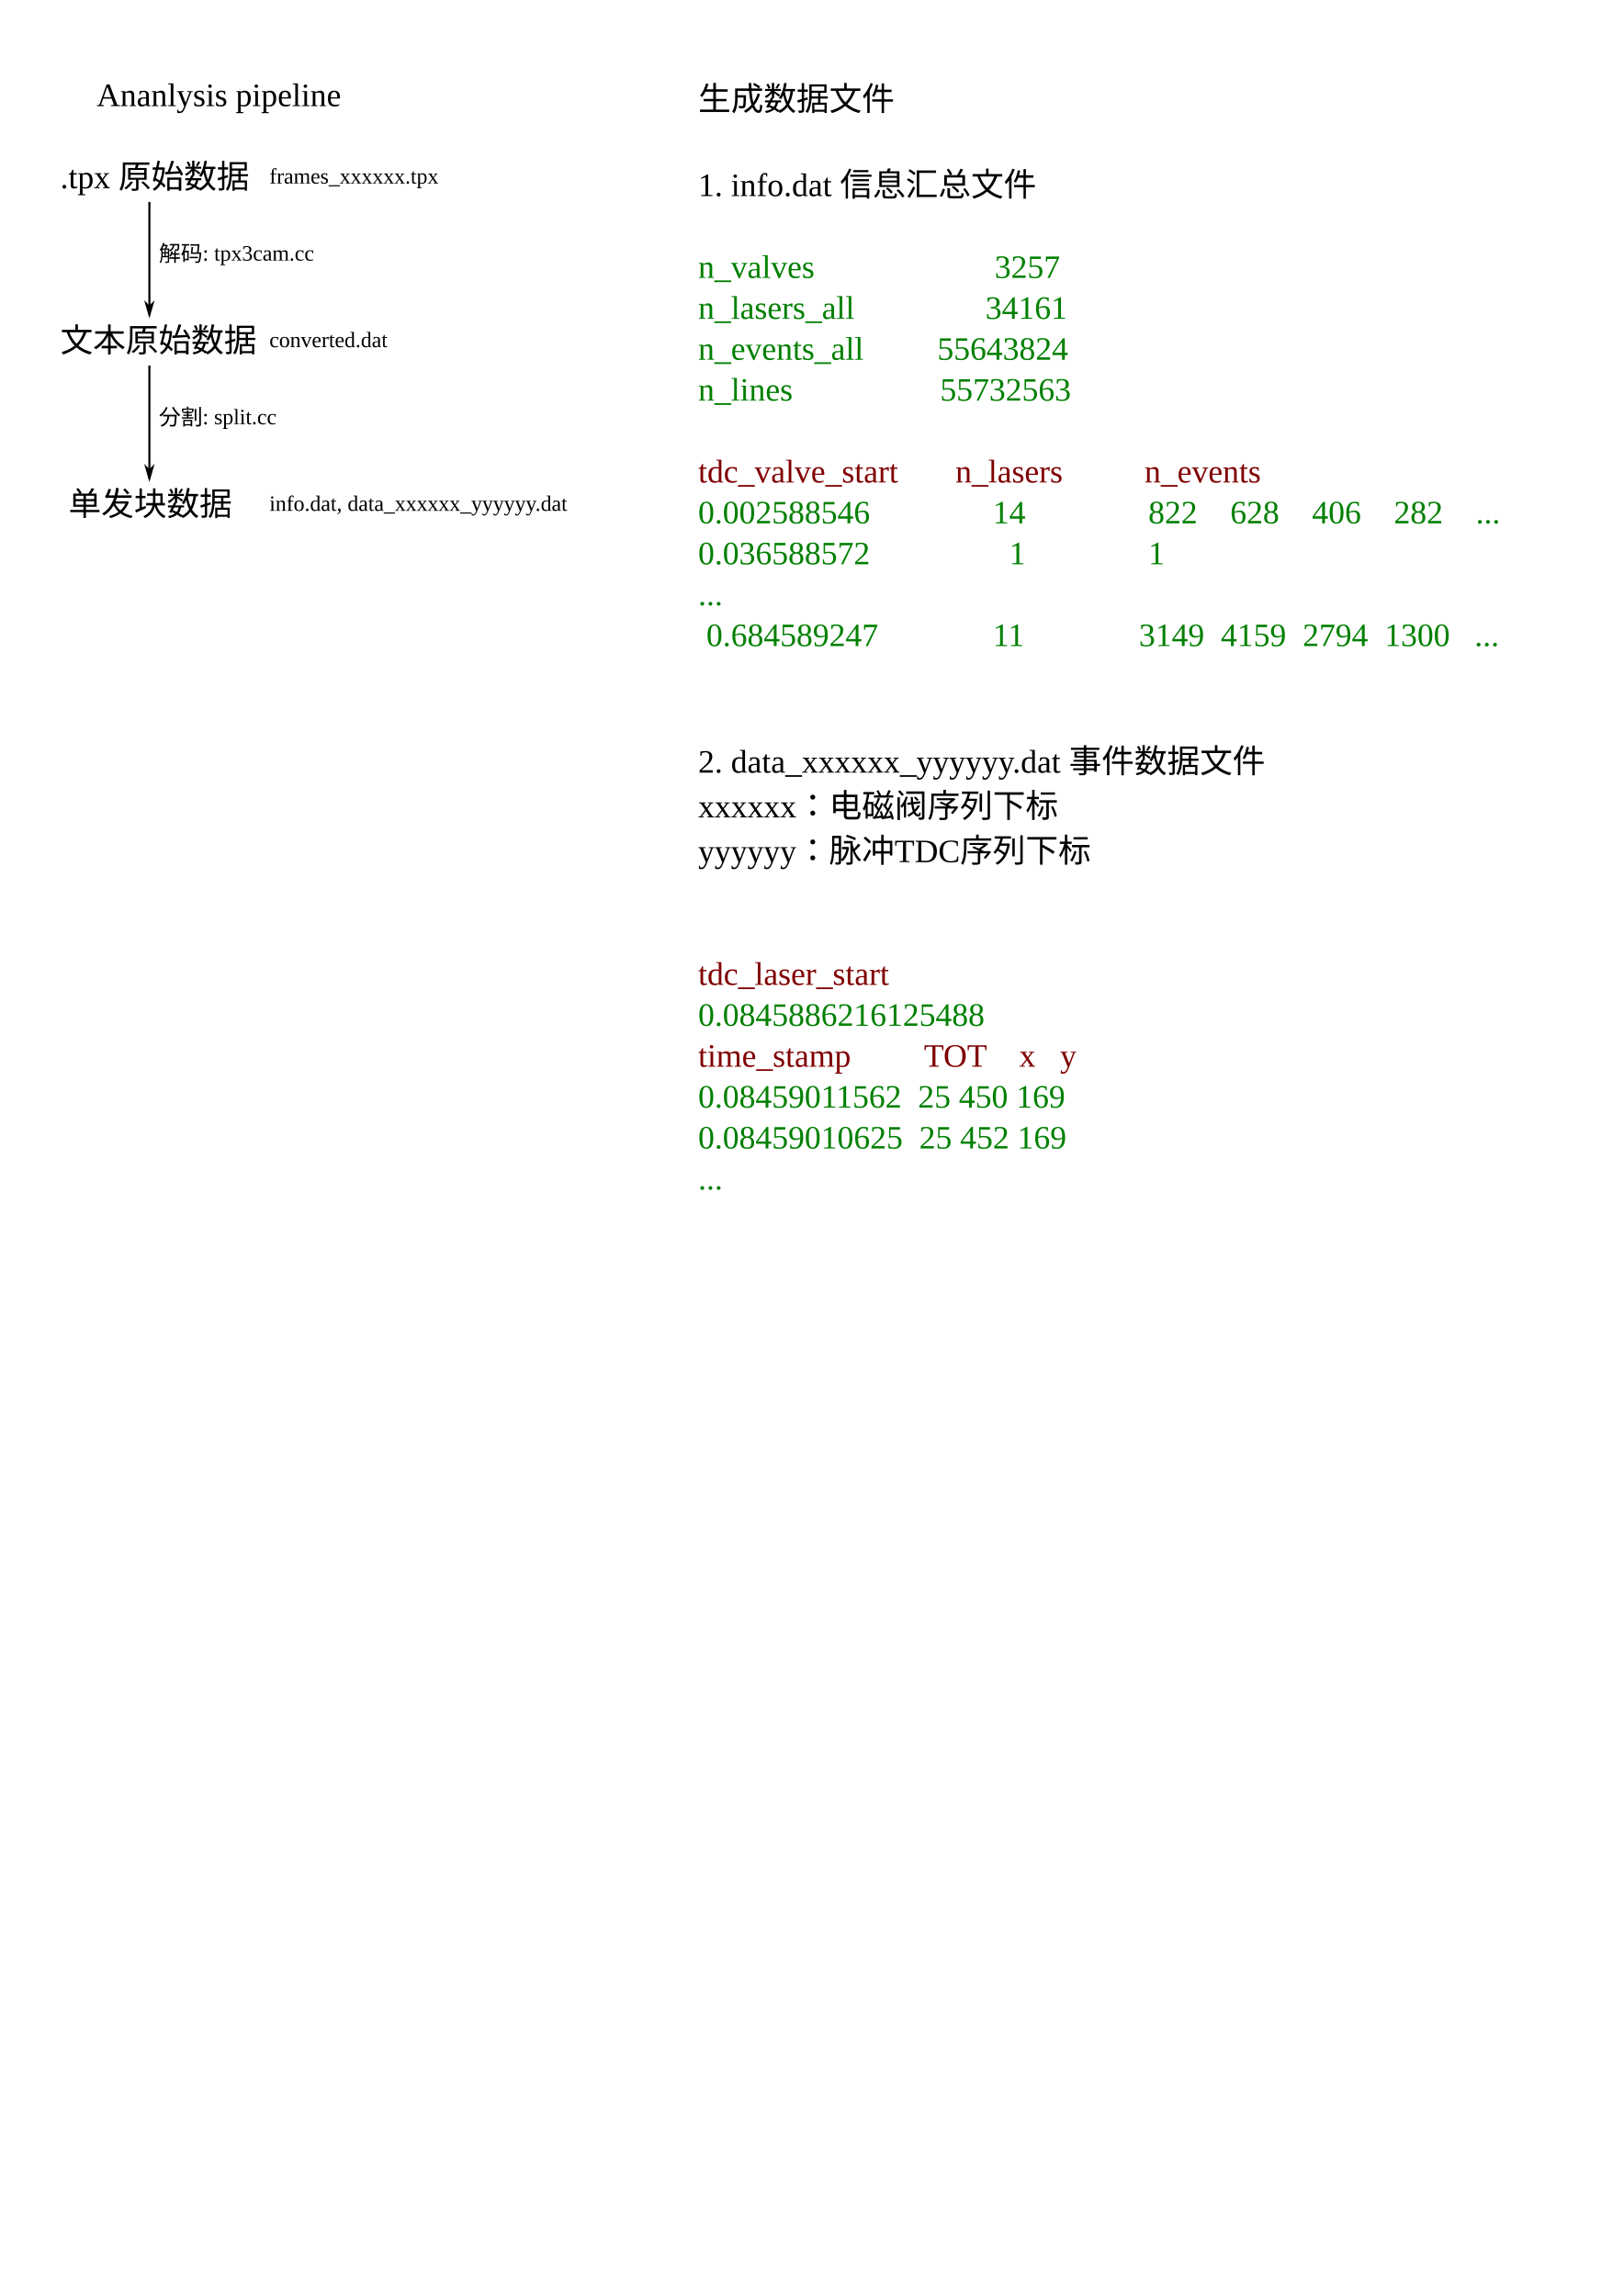
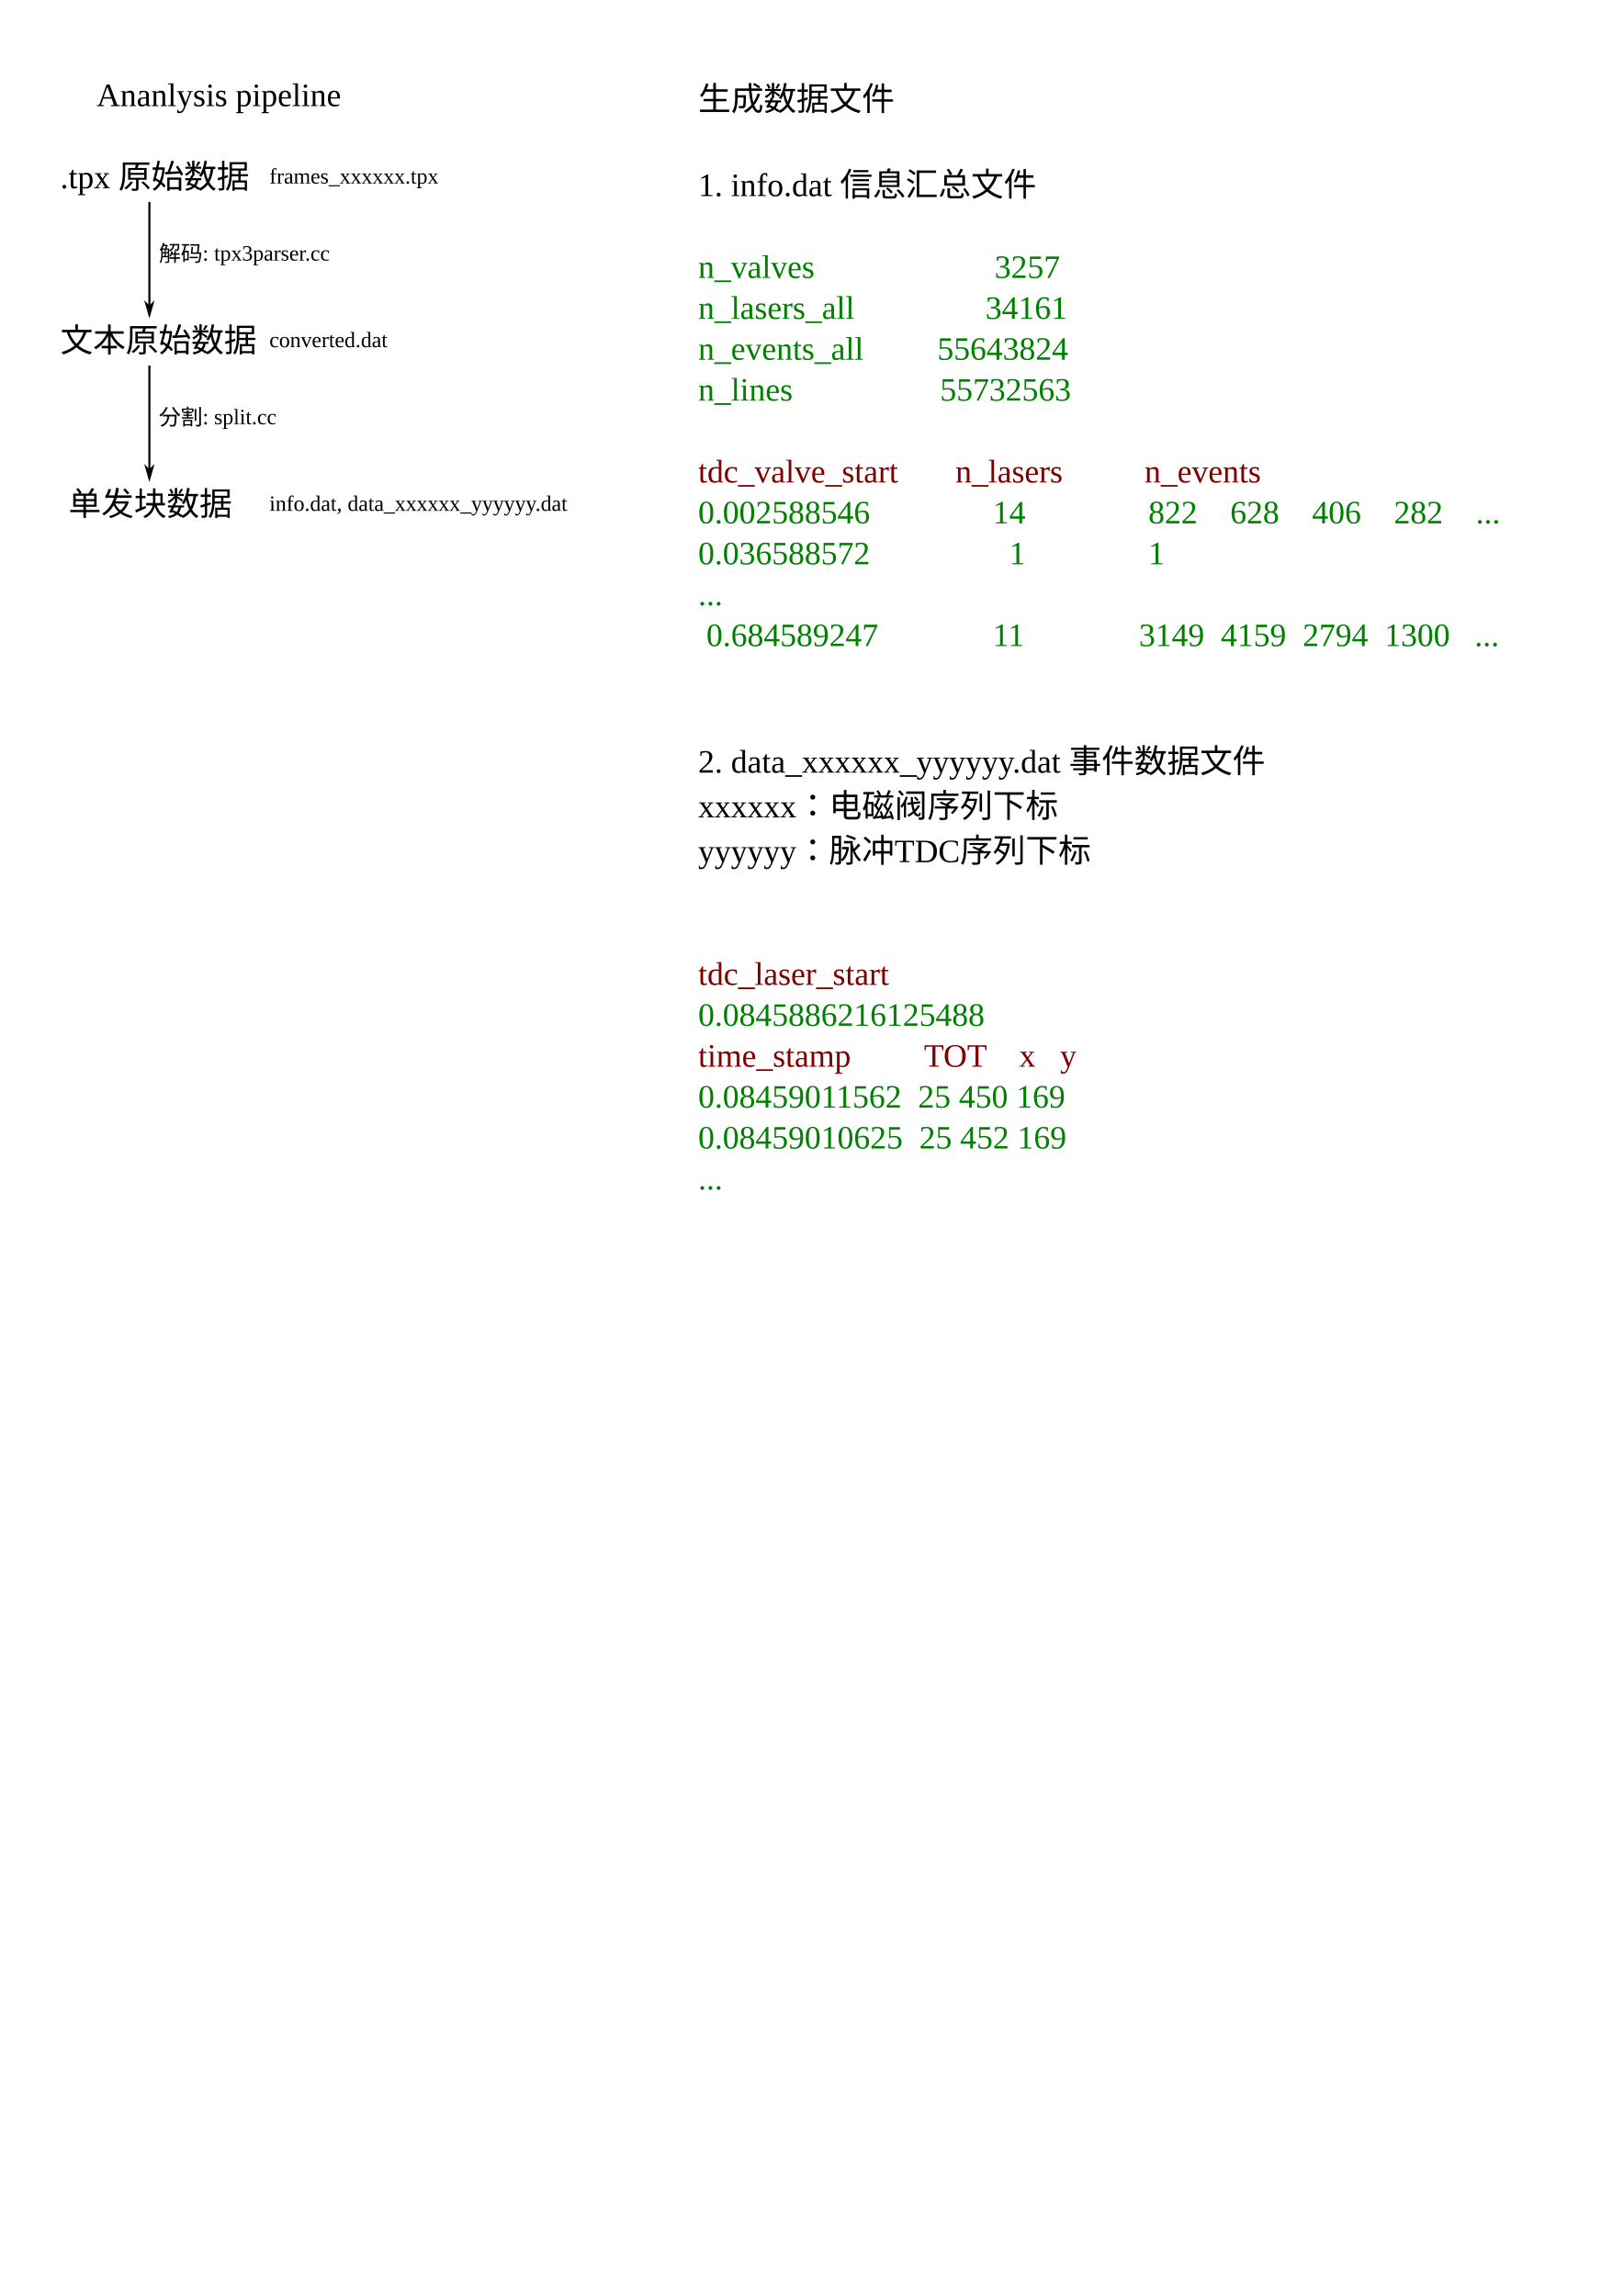
<svg xmlns="http://www.w3.org/2000/svg" width="210mm" height="297mm" viewBox="0 0 210 297" version="1.1" id="svg1571">
  <defs id="defs1565">
    <marker style="overflow:visible" id="marker1183" refX="0" refY="0" orient="auto">
      <path transform="matrix(-0.4,0,0,-0.4,-4,0)" style="fill:#000000;fill-opacity:1;fill-rule:evenodd;stroke:#000000;stroke-width:1pt;stroke-opacity:1" d="M 0,0 5,-5 -12.5,0 5,5 Z" id="path1181" />
    </marker>
    <marker orient="auto" refY="0" refX="0" id="Arrow1Mend" style="overflow:visible">
      <path id="path838" d="M 0,0 5,-5 -12.5,0 5,5 Z" style="fill:#000000;fill-opacity:1;fill-rule:evenodd;stroke:#000000;stroke-width:1pt;stroke-opacity:1" transform="matrix(-0.4,0,0,-0.4,-4,0)" />
    </marker>
  </defs>
  <g id="layer1">
    <text xml:space="preserve" style="color:#000000;font-style:normal;font-variant:normal;font-weight:normal;font-stretch:normal;font-size:4.233px;line-height:125%;font-family:'Times New Roman';-inkscape-font-specification:'Times New Roman, ';text-indent:0;text-align:start;text-decoration:none;text-decoration-line:none;text-decoration-style:solid;text-decoration-color:#000000;letter-spacing:0px;word-spacing:0px;text-transform:none;writing-mode:lr-tb;direction:ltr;baseline-shift:baseline;text-anchor:start;white-space:normal;clip-rule:nonzero;display:inline;overflow:visible;visibility:visible;opacity:1;isolation:auto;mix-blend-mode:normal;color-interpolation:sRGB;color-interpolation-filters:linearRGB;solid-color:#000000;solid-opacity:1;fill:#000000;fill-opacity:1;fill-rule:nonzero;stroke:none;stroke-width:0.265px;stroke-linecap:butt;stroke-linejoin:miter;stroke-miterlimit:4;stroke-dasharray:none;stroke-dashoffset:0;stroke-opacity:1;color-rendering:auto;image-rendering:auto;shape-rendering:auto;text-rendering:auto;enable-background:accumulate" x="12.487" y="13.726" id="text817">
      <tspan id="tspan815" x="12.487" y="13.726" style="stroke-width:0.265px">Ananlysis pipeline</tspan>
    </text>
    <text xml:space="preserve" style="color:#000000;font-style:normal;font-variant:normal;font-weight:normal;font-stretch:normal;font-size:4.233px;line-height:125%;font-family:'Times New Roman';-inkscape-font-specification:'Times New Roman, ';text-indent:0;text-align:start;text-decoration:none;text-decoration-line:none;text-decoration-style:solid;text-decoration-color:#000000;letter-spacing:0px;word-spacing:0px;text-transform:none;writing-mode:lr-tb;direction:ltr;baseline-shift:baseline;text-anchor:start;white-space:normal;clip-rule:nonzero;display:inline;overflow:visible;visibility:visible;opacity:1;isolation:auto;mix-blend-mode:normal;color-interpolation:sRGB;color-interpolation-filters:linearRGB;solid-color:#000000;solid-opacity:1;fill:#000000;fill-opacity:1;fill-rule:nonzero;stroke:none;stroke-width:0.265px;stroke-linecap:butt;stroke-linejoin:miter;stroke-miterlimit:4;stroke-dasharray:none;stroke-dashoffset:0;stroke-opacity:1;color-rendering:auto;image-rendering:auto;shape-rendering:auto;text-rendering:auto;enable-background:accumulate" x="7.792" y="24.344" id="text821">
      <tspan id="tspan819" x="7.792" y="24.344" style="stroke-width:0.265px">.tpx 原始数据</tspan>
    </text>
    <text id="text825" y="45.511" x="7.792" style="color:#000000;font-style:normal;font-variant:normal;font-weight:normal;font-stretch:normal;font-size:4.233px;line-height:125%;font-family:'Times New Roman';-inkscape-font-specification:'Times New Roman, ';text-indent:0;text-align:start;text-decoration:none;text-decoration-line:none;text-decoration-style:solid;text-decoration-color:#000000;letter-spacing:0px;word-spacing:0px;text-transform:none;writing-mode:lr-tb;direction:ltr;baseline-shift:baseline;text-anchor:start;white-space:normal;clip-rule:nonzero;display:inline;overflow:visible;visibility:visible;opacity:1;isolation:auto;mix-blend-mode:normal;color-interpolation:sRGB;color-interpolation-filters:linearRGB;solid-color:#000000;solid-opacity:1;fill:#000000;fill-opacity:1;fill-rule:nonzero;stroke:none;stroke-width:0.265px;stroke-linecap:butt;stroke-linejoin:miter;stroke-miterlimit:4;stroke-dasharray:none;stroke-dashoffset:0;stroke-opacity:1;color-rendering:auto;image-rendering:auto;shape-rendering:auto;text-rendering:auto;enable-background:accumulate" xml:space="preserve">
      <tspan style="stroke-width:0.265px" y="45.511" x="7.792" id="tspan823">文本原始数据</tspan>
    </text>
    <path style="fill:none;fill-rule:evenodd;stroke:#000000;stroke-width:0.265;stroke-linecap:butt;stroke-linejoin:miter;stroke-miterlimit:4;stroke-dasharray:none;stroke-opacity:1;marker-end:url(#Arrow1Mend)" d="M 19.321,26.12 V 40.672" id="path827" />
    <text xml:space="preserve" style="color:#000000;font-style:normal;font-variant:normal;font-weight:normal;font-stretch:normal;font-size:4.233px;line-height:125%;font-family:'Times New Roman';-inkscape-font-specification:'Times New Roman, ';text-indent:0;text-align:start;text-decoration:none;text-decoration-line:none;text-decoration-style:solid;text-decoration-color:#000000;letter-spacing:0px;word-spacing:0px;text-transform:none;writing-mode:lr-tb;direction:ltr;baseline-shift:baseline;text-anchor:start;white-space:normal;clip-rule:nonzero;display:inline;overflow:visible;visibility:visible;opacity:1;isolation:auto;mix-blend-mode:normal;color-interpolation:sRGB;color-interpolation-filters:linearRGB;solid-color:#000000;solid-opacity:1;fill:#000000;fill-opacity:1;fill-rule:nonzero;stroke:none;stroke-width:0.265px;stroke-linecap:butt;stroke-linejoin:miter;stroke-miterlimit:4;stroke-dasharray:none;stroke-dashoffset:0;stroke-opacity:1;color-rendering:auto;image-rendering:auto;shape-rendering:auto;text-rendering:auto;enable-background:accumulate" x="20.549" y="33.793" id="text1167">
-       <tspan id="tspan1165" x="20.549" y="33.793" style="font-size:2.822px;stroke-width:0.265px">解码: tpx3cam.cc</tspan>
+       <tspan id="tspan1165" x="20.549" y="33.793" style="font-size:2.822px;stroke-width:0.265px">解码: tpx3parser.cc</tspan>
    </text>
    <text xml:space="preserve" style="color:#000000;font-style:normal;font-variant:normal;font-weight:normal;font-stretch:normal;font-size:4.233px;line-height:125%;font-family:'Times New Roman';-inkscape-font-specification:'Times New Roman, ';text-indent:0;text-align:start;text-decoration:none;text-decoration-line:none;text-decoration-style:solid;text-decoration-color:#000000;letter-spacing:0px;word-spacing:0px;text-transform:none;writing-mode:lr-tb;direction:ltr;baseline-shift:baseline;text-anchor:start;white-space:normal;clip-rule:nonzero;display:inline;overflow:visible;visibility:visible;opacity:1;isolation:auto;mix-blend-mode:normal;color-interpolation:sRGB;color-interpolation-filters:linearRGB;solid-color:#000000;solid-opacity:1;fill:#000000;fill-opacity:1;fill-rule:nonzero;stroke:none;stroke-width:0.265px;stroke-linecap:butt;stroke-linejoin:miter;stroke-miterlimit:4;stroke-dasharray:none;stroke-dashoffset:0;stroke-opacity:1;color-rendering:auto;image-rendering:auto;shape-rendering:auto;text-rendering:auto;enable-background:accumulate" x="8.851" y="66.677" id="text1171">
      <tspan id="tspan1169" x="8.851" y="66.677" style="stroke-width:0.265px">单发块数据</tspan>
    </text>
    <path id="path1179" d="M 19.321,47.287 V 61.839" style="fill:none;fill-rule:evenodd;stroke:#000000;stroke-width:0.265;stroke-linecap:butt;stroke-linejoin:miter;stroke-miterlimit:4;stroke-dasharray:none;stroke-opacity:1;marker-end:url(#marker1183)" />
    <text id="text1235" y="54.96" x="20.549" style="color:#000000;font-style:normal;font-variant:normal;font-weight:normal;font-stretch:normal;font-size:4.233px;line-height:125%;font-family:'Times New Roman';-inkscape-font-specification:'Times New Roman, ';text-indent:0;text-align:start;text-decoration:none;text-decoration-line:none;text-decoration-style:solid;text-decoration-color:#000000;letter-spacing:0px;word-spacing:0px;text-transform:none;writing-mode:lr-tb;direction:ltr;baseline-shift:baseline;text-anchor:start;white-space:normal;clip-rule:nonzero;display:inline;overflow:visible;visibility:visible;opacity:1;isolation:auto;mix-blend-mode:normal;color-interpolation:sRGB;color-interpolation-filters:linearRGB;solid-color:#000000;solid-opacity:1;fill:#000000;fill-opacity:1;fill-rule:nonzero;stroke:none;stroke-width:0.265px;stroke-linecap:butt;stroke-linejoin:miter;stroke-miterlimit:4;stroke-dasharray:none;stroke-dashoffset:0;stroke-opacity:1;color-rendering:auto;image-rendering:auto;shape-rendering:auto;text-rendering:auto;enable-background:accumulate" xml:space="preserve">
      <tspan style="font-size:2.822px;stroke-width:0.265px" y="54.96" x="20.549" id="tspan1233">分割: split.cc</tspan>
    </text>
    <text id="text1258" y="23.739" x="34.837" style="color:#000000;font-style:normal;font-variant:normal;font-weight:normal;font-stretch:normal;font-size:4.233px;line-height:125%;font-family:'Times New Roman';-inkscape-font-specification:'Times New Roman, ';text-indent:0;text-align:start;text-decoration:none;text-decoration-line:none;text-decoration-style:solid;text-decoration-color:#000000;letter-spacing:0px;word-spacing:0px;text-transform:none;writing-mode:lr-tb;direction:ltr;baseline-shift:baseline;text-anchor:start;white-space:normal;clip-rule:nonzero;display:inline;overflow:visible;visibility:visible;opacity:1;isolation:auto;mix-blend-mode:normal;color-interpolation:sRGB;color-interpolation-filters:linearRGB;solid-color:#000000;solid-opacity:1;fill:#000000;fill-opacity:1;fill-rule:nonzero;stroke:none;stroke-width:0.265px;stroke-linecap:butt;stroke-linejoin:miter;stroke-miterlimit:4;stroke-dasharray:none;stroke-dashoffset:0;stroke-opacity:1;color-rendering:auto;image-rendering:auto;shape-rendering:auto;text-rendering:auto;enable-background:accumulate" xml:space="preserve">
      <tspan style="font-size:2.822px;stroke-width:0.265px" y="23.739" x="34.837" id="tspan1256">frames_xxxxxx.tpx</tspan>
    </text>
    <text xml:space="preserve" style="color:#000000;font-style:normal;font-variant:normal;font-weight:normal;font-stretch:normal;font-size:4.233px;line-height:125%;font-family:'Times New Roman';-inkscape-font-specification:'Times New Roman, ';text-indent:0;text-align:start;text-decoration:none;text-decoration-line:none;text-decoration-style:solid;text-decoration-color:#000000;letter-spacing:0px;word-spacing:0px;text-transform:none;writing-mode:lr-tb;direction:ltr;baseline-shift:baseline;text-anchor:start;white-space:normal;clip-rule:nonzero;display:inline;overflow:visible;visibility:visible;opacity:1;isolation:auto;mix-blend-mode:normal;color-interpolation:sRGB;color-interpolation-filters:linearRGB;solid-color:#000000;solid-opacity:1;fill:#000000;fill-opacity:1;fill-rule:nonzero;stroke:none;stroke-width:0.265px;stroke-linecap:butt;stroke-linejoin:miter;stroke-miterlimit:4;stroke-dasharray:none;stroke-dashoffset:0;stroke-opacity:1;color-rendering:auto;image-rendering:auto;shape-rendering:auto;text-rendering:auto;enable-background:accumulate" x="34.837" y="44.906" id="text1262">
      <tspan id="tspan1260" x="34.837" y="44.906" style="font-size:2.822px;stroke-width:0.265px">converted.dat</tspan>
    </text>
    <text id="text1266" y="66.072" x="34.837" style="color:#000000;font-style:normal;font-variant:normal;font-weight:normal;font-stretch:normal;font-size:4.233px;line-height:125%;font-family:'Times New Roman';-inkscape-font-specification:'Times New Roman, ';text-indent:0;text-align:start;text-decoration:none;text-decoration-line:none;text-decoration-style:solid;text-decoration-color:#000000;letter-spacing:0px;word-spacing:0px;text-transform:none;writing-mode:lr-tb;direction:ltr;baseline-shift:baseline;text-anchor:start;white-space:normal;clip-rule:nonzero;display:inline;overflow:visible;visibility:visible;opacity:1;isolation:auto;mix-blend-mode:normal;color-interpolation:sRGB;color-interpolation-filters:linearRGB;solid-color:#000000;solid-opacity:1;fill:#000000;fill-opacity:1;fill-rule:nonzero;stroke:none;stroke-width:0.265px;stroke-linecap:butt;stroke-linejoin:miter;stroke-miterlimit:4;stroke-dasharray:none;stroke-dashoffset:0;stroke-opacity:1;color-rendering:auto;image-rendering:auto;shape-rendering:auto;text-rendering:auto;enable-background:accumulate" xml:space="preserve">
      <tspan style="font-size:2.822px;line-height:0px;stroke-width:0.265px" y="66.072" x="34.837" id="tspan1282">info.dat, data_xxxxxx_yyyyyy.dat</tspan>
    </text>
    <text xml:space="preserve" style="color:#000000;font-style:normal;font-variant:normal;font-weight:normal;font-stretch:normal;font-size:4.233px;line-height:125%;font-family:'Times New Roman';-inkscape-font-specification:'Times New Roman, ';text-indent:0;text-align:start;text-decoration:none;text-decoration-line:none;text-decoration-style:solid;text-decoration-color:#000000;letter-spacing:0px;word-spacing:0px;text-transform:none;writing-mode:lr-tb;direction:ltr;baseline-shift:baseline;text-anchor:start;white-space:normal;clip-rule:nonzero;display:inline;overflow:visible;visibility:visible;opacity:1;isolation:auto;mix-blend-mode:normal;color-interpolation:sRGB;color-interpolation-filters:linearRGB;solid-color:#000000;solid-opacity:1;fill:#000000;fill-opacity:1;fill-rule:nonzero;stroke:none;stroke-width:0.265px;stroke-linecap:butt;stroke-linejoin:miter;stroke-miterlimit:4;stroke-dasharray:none;stroke-dashoffset:0;stroke-opacity:1;color-rendering:auto;image-rendering:auto;shape-rendering:auto;text-rendering:auto;enable-background:accumulate" x="90.295" y="14.286" id="text1270">
      <tspan id="tspan1268" x="90.295" y="14.286" style="stroke-width:0.265px">生成数据文件</tspan>
      <tspan x="90.295" y="19.577" style="stroke-width:0.265px" id="tspan1272" />
      <tspan x="90.295" y="25.366" style="stroke-width:0.265px" id="tspan1317">1. info.dat 信息汇总文件</tspan>
      <tspan x="90.295" y="30.658" style="stroke-width:0.265px" id="tspan1319" />
      <tspan x="90.295" y="35.949" style="fill:#008000;stroke-width:0.265px" id="tspan890">n_valves                      3257</tspan>
      <tspan x="90.295" y="41.241" style="fill:#008000;stroke-width:0.265px" id="tspan897">n_lasers_all                34161</tspan>
      <tspan x="90.295" y="46.533" style="fill:#008000;stroke-width:0.265px" id="tspan899">n_events_all         55643824</tspan>
      <tspan x="90.295" y="51.824" style="fill:#008000;stroke-width:0.265px" id="tspan901">n_lines                  55732563</tspan>
      <tspan x="90.295" y="57.116" style="fill:#008000;stroke-width:0.265px" id="tspan1327" />
      <tspan x="90.295" y="62.408" style="fill:#800000;stroke-width:0.265px" id="tspan1356">tdc_valve_start       n_lasers          n_events</tspan>
      <tspan x="90.295" y="67.699" style="fill:#008000;stroke-width:0.265px" id="tspan1329">0.002588546               14               822    628    406    282    ... </tspan>
      <tspan x="90.295" y="72.991" style="fill:#008000;stroke-width:0.265px" id="tspan1331">0.036588572                 1               1</tspan>
      <tspan x="90.295" y="78.283" style="fill:#008000;stroke-width:0.265px" id="tspan1333">...</tspan>
      <tspan x="90.295" y="83.574" style="fill:#008000;stroke-width:0.265px" id="tspan1335"> 0.684589247              11              3149  4159  2794  1300   ...</tspan>
      <tspan x="90.295" y="88.866" style="stroke-width:0.265px" id="tspan1323" />
      <tspan x="90.295" y="94.158" style="stroke-width:0.265px" id="tspan1313" />
      <tspan x="90.295" y="99.946" style="stroke-width:0.265px" id="tspan1315">2. data_xxxxxx_yyyyyy.dat 事件数据文件</tspan>
      <tspan x="90.295" y="105.735" style="stroke-width:0.265px" id="tspan1274">xxxxxx：电磁阀序列下标</tspan>
      <tspan x="90.295" y="111.523" style="stroke-width:0.265px" id="tspan1307">yyyyyy：脉冲TDC序列下标</tspan>
      <tspan x="90.295" y="116.815" style="stroke-width:0.265px" id="tspan1358" />
      <tspan x="90.295" y="122.107" style="fill:#008000;stroke-width:0.265px" id="tspan1362" />
      <tspan x="90.295" y="127.398" style="fill:#800000;stroke-width:0.265px" id="tspan1395">tdc_laser_start</tspan>
      <tspan x="90.295" y="132.69" style="fill:#008000;stroke-width:0.265px" id="tspan905">0.0845886216125488</tspan>
      <tspan x="90.295" y="137.982" style="fill:#800000;stroke-width:0.265px" id="tspan1370">time_stamp         TOT    x   y</tspan>
      <tspan x="90.295" y="143.273" style="fill:#008000;stroke-width:0.265px" id="tspan1366">0.08459011562		25	450	169</tspan>
      <tspan x="90.295" y="148.565" style="fill:#008000;stroke-width:0.265px" id="tspan1368">0.08459010625		25	452	169</tspan>
      <tspan x="90.295" y="153.857" style="fill:#008000;stroke-width:0.265px" id="tspan1372">...</tspan>
    </text>
  </g>
</svg>
